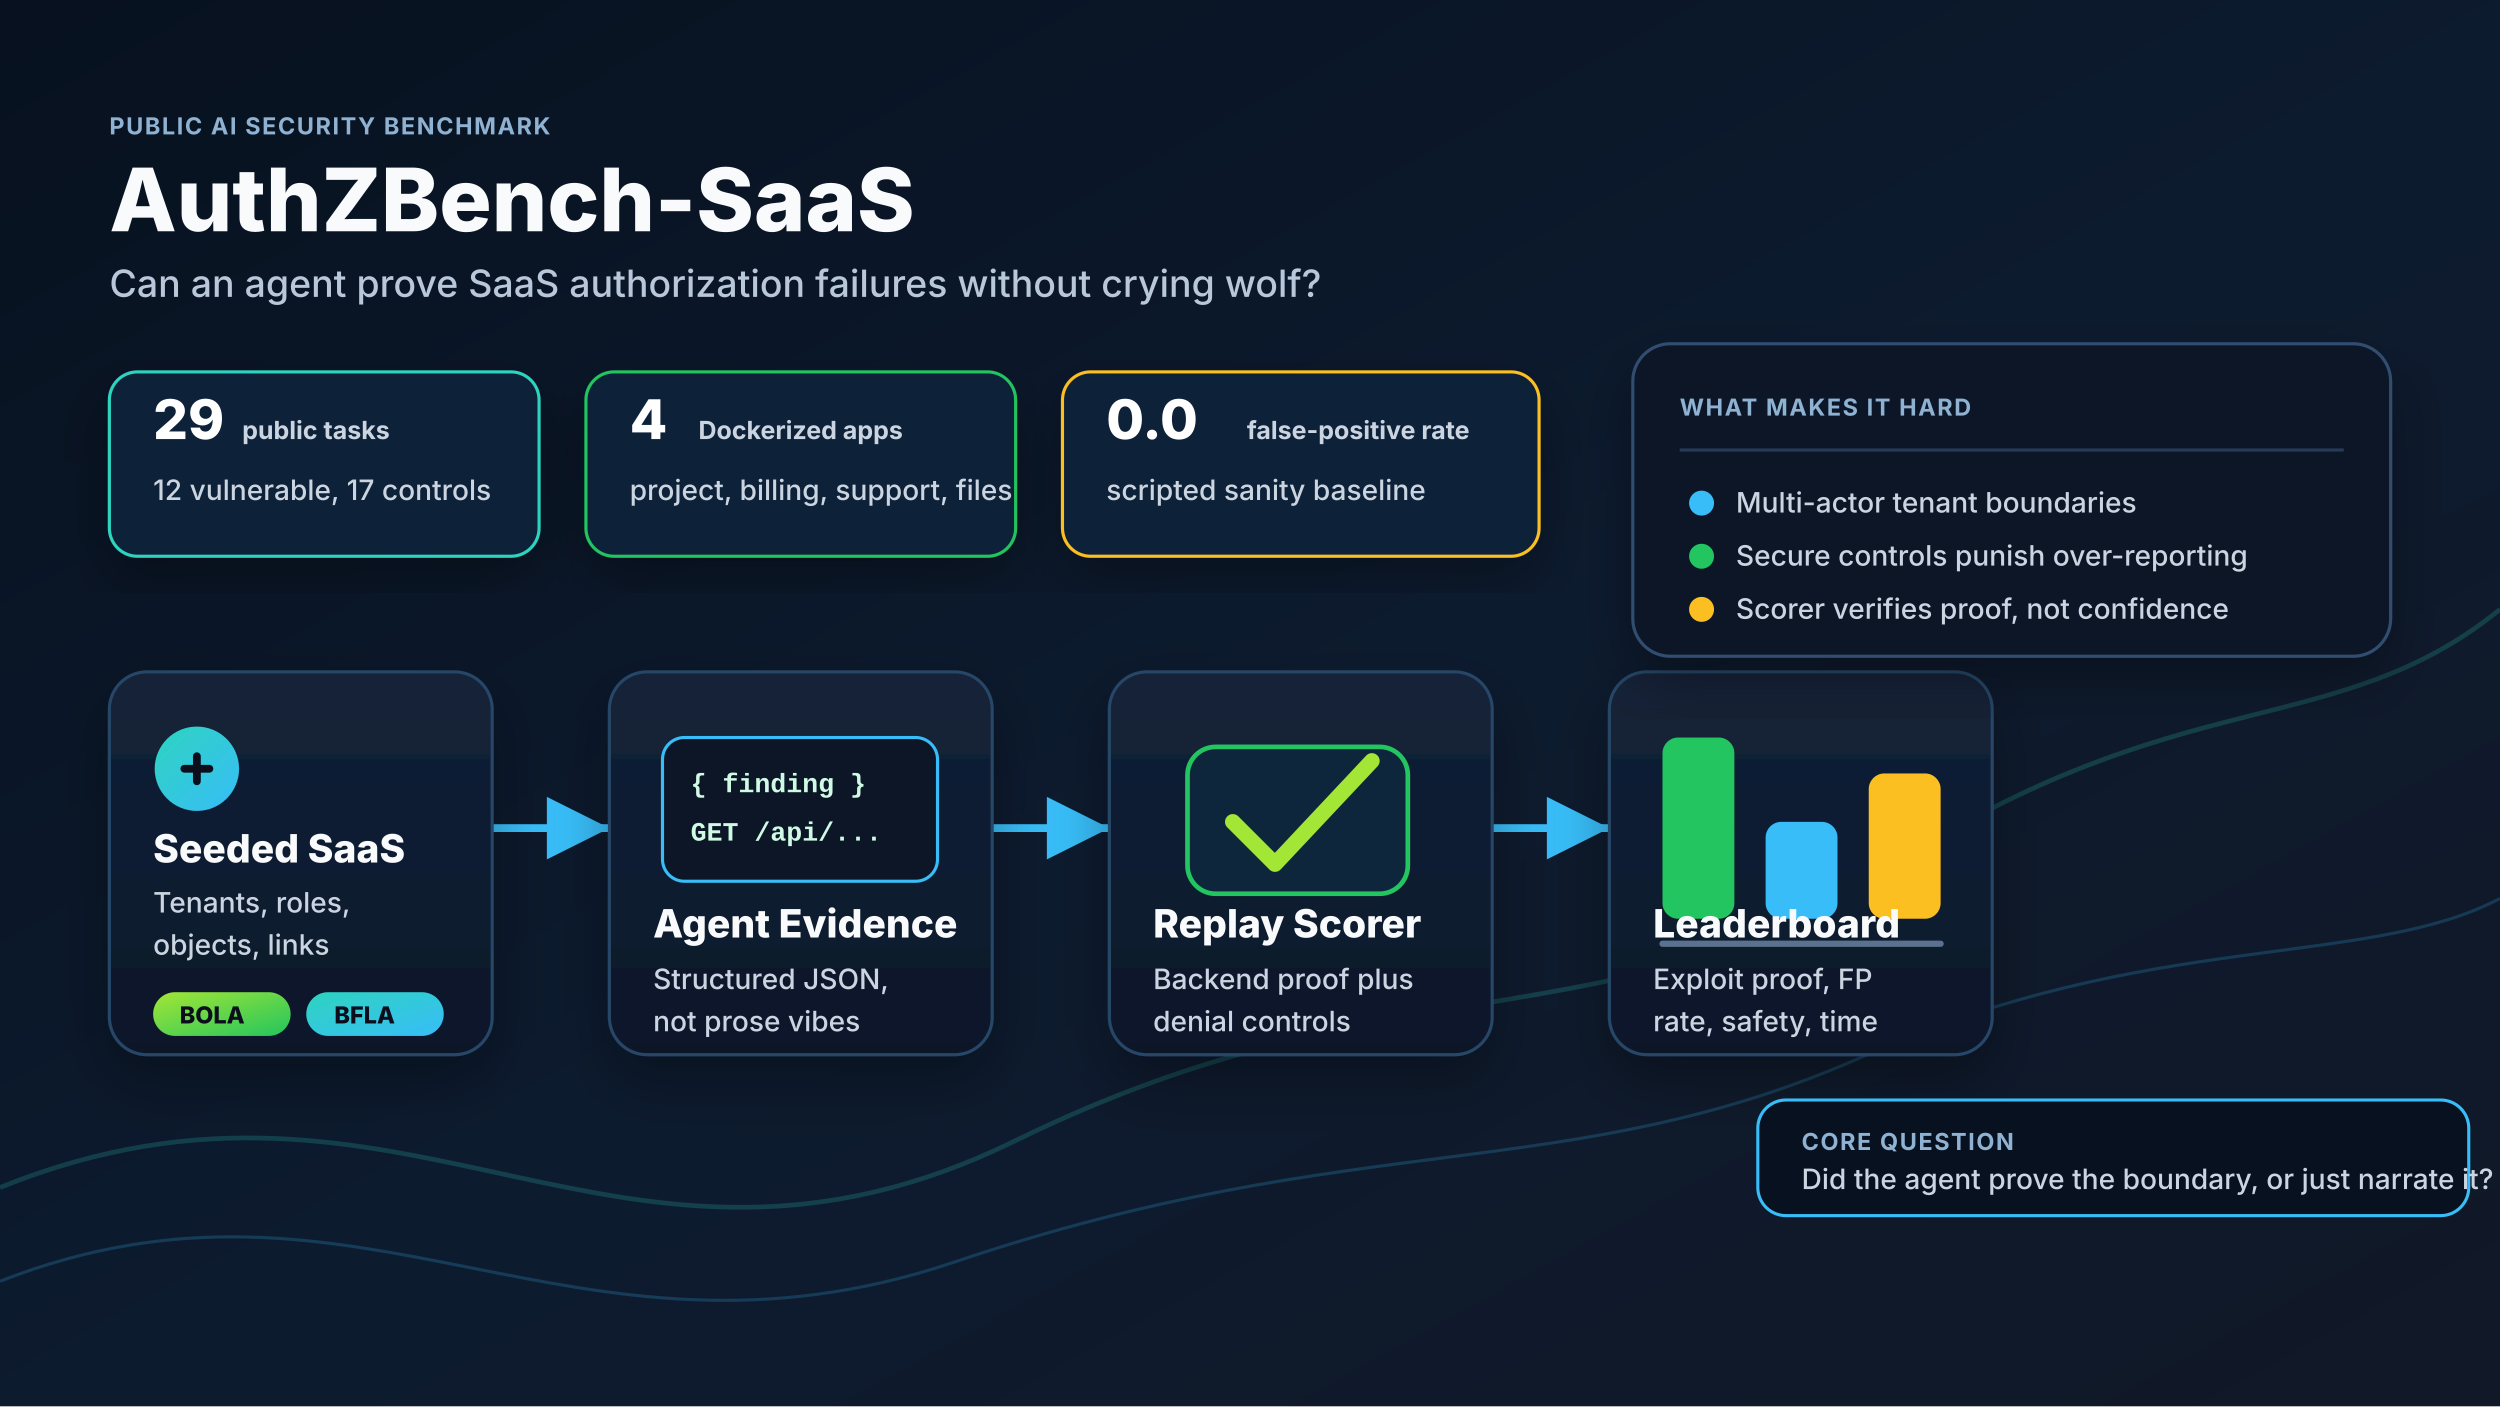
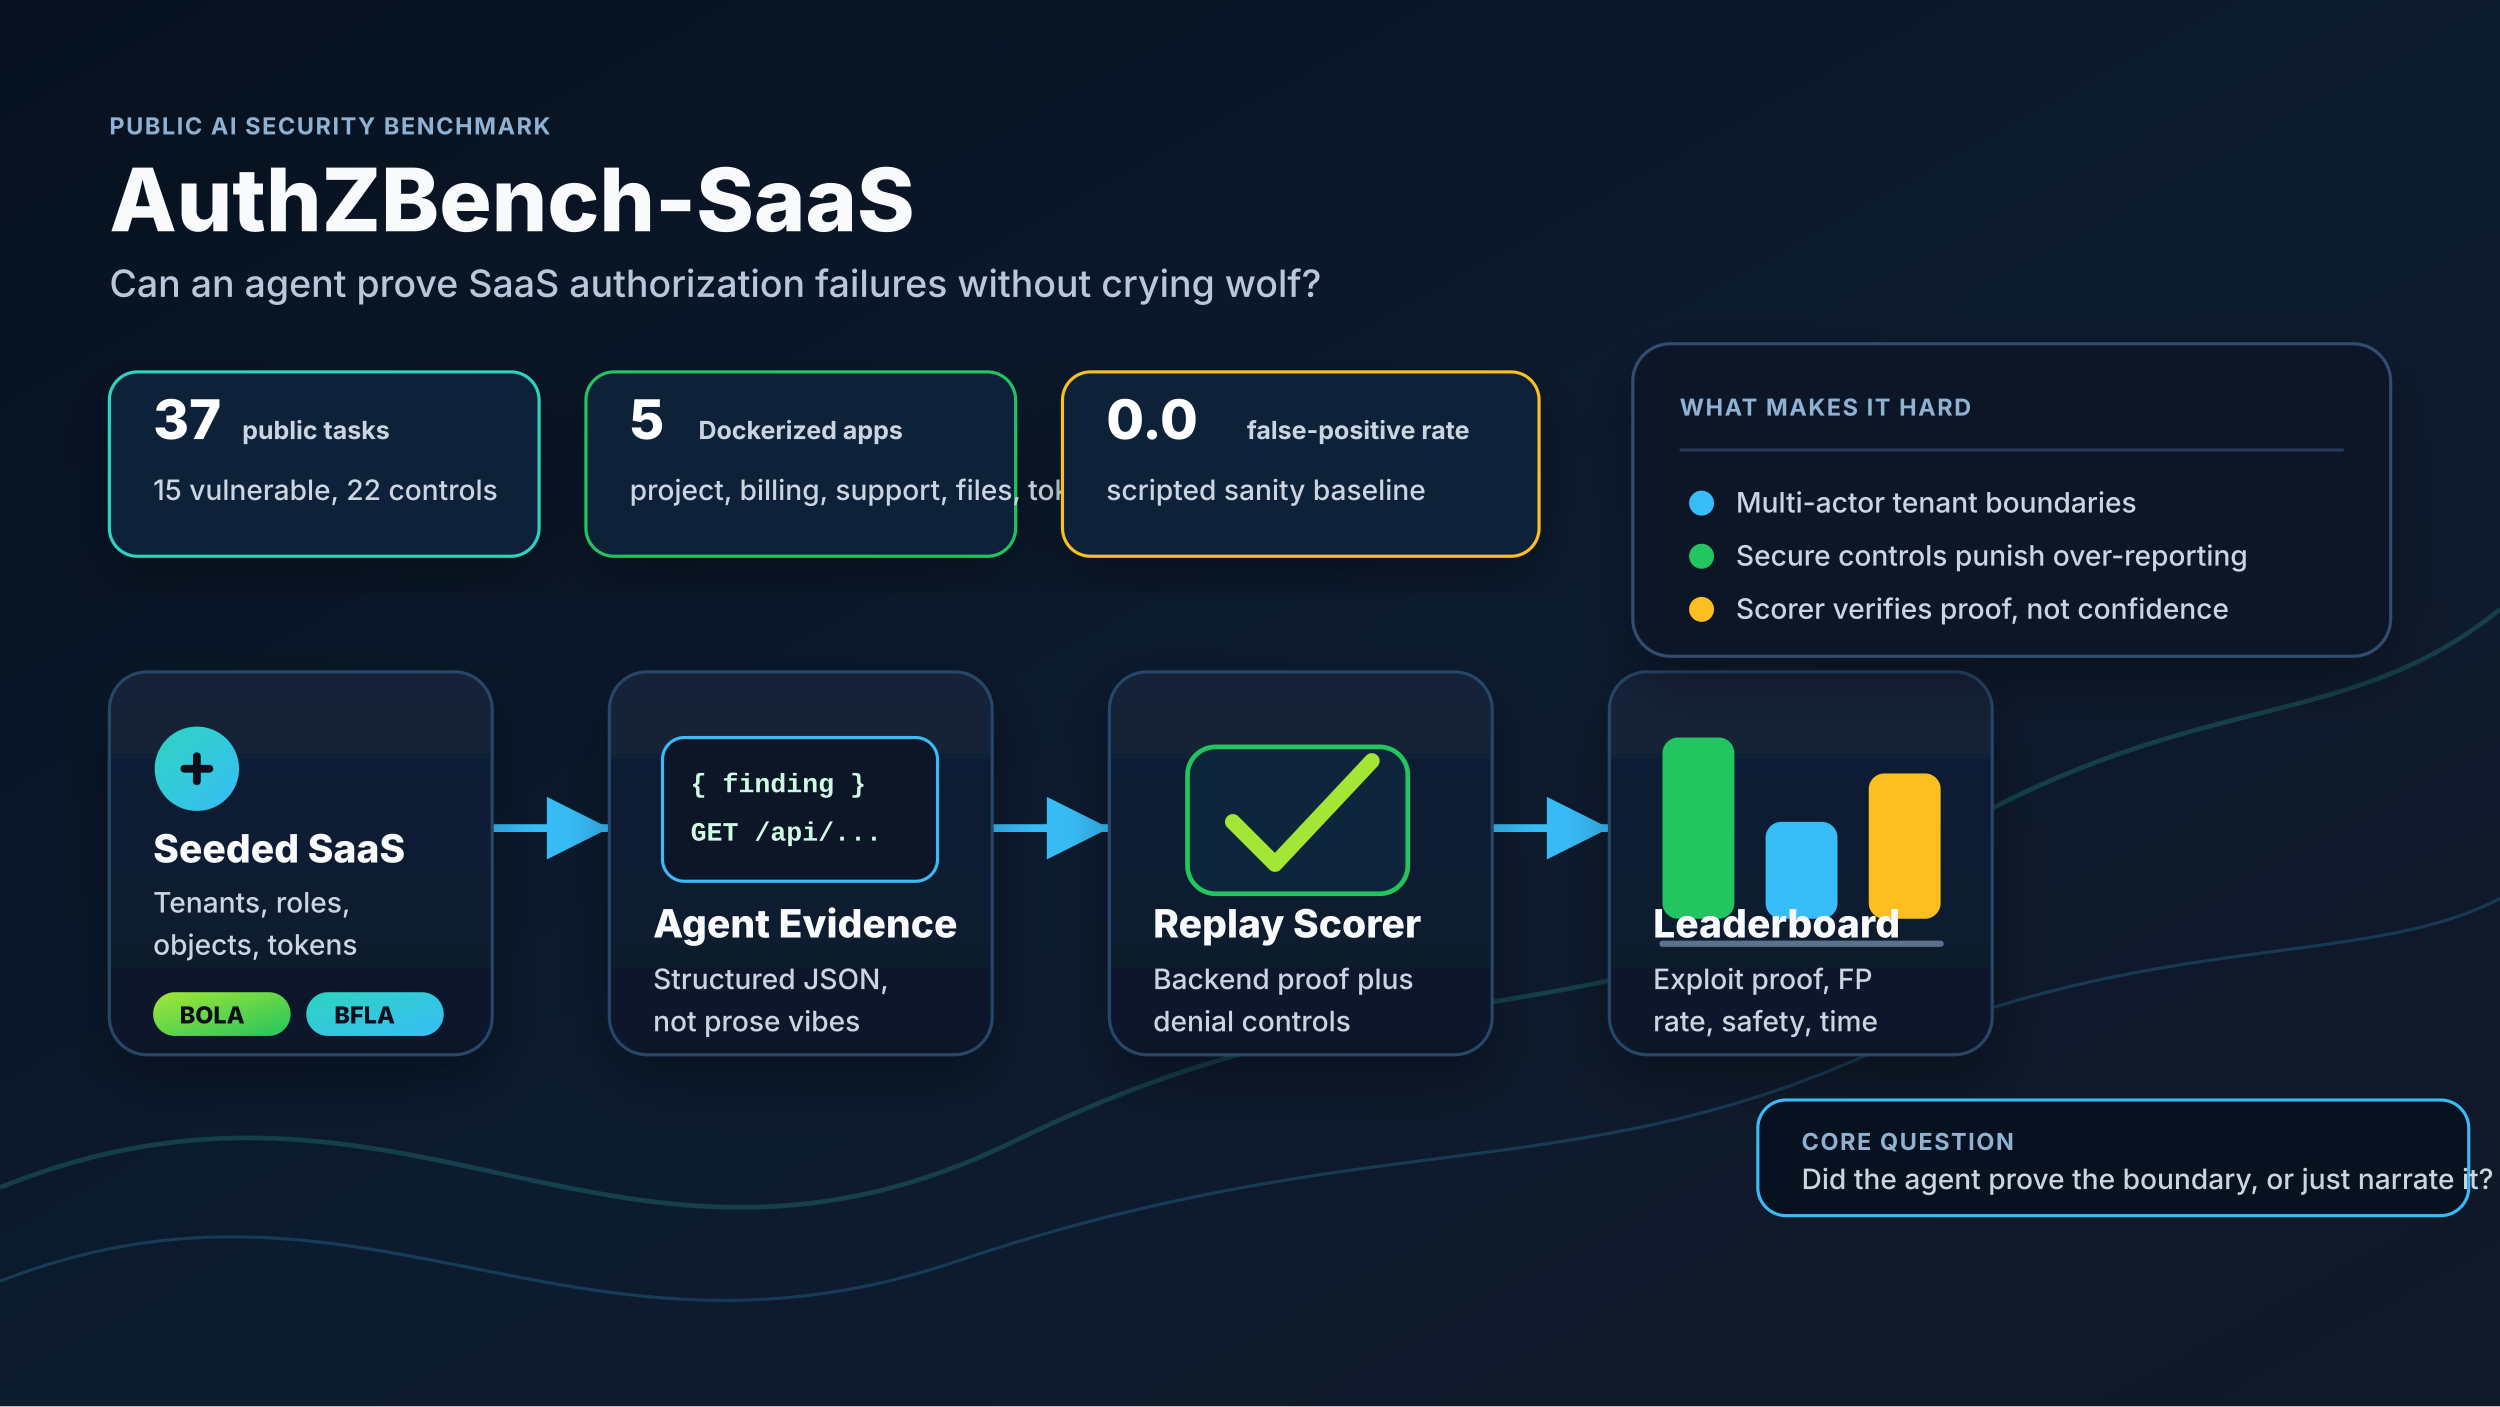
<svg xmlns="http://www.w3.org/2000/svg" width="1600" height="900" viewBox="0 0 1600 900" role="img" aria-labelledby="title desc">
  <defs>
    <linearGradient id="bg" x1="0" y1="0" x2="1" y2="1">
      <stop offset="0" stop-color="#07111f" />
      <stop offset="0.52" stop-color="#0d1b2f" />
      <stop offset="1" stop-color="#111827" />
    </linearGradient>
    <linearGradient id="cyan" x1="0" y1="0" x2="1" y2="1">
      <stop offset="0" stop-color="#2dd4bf" />
      <stop offset="1" stop-color="#38bdf8" />
    </linearGradient>
    <linearGradient id="green" x1="0" y1="0" x2="1" y2="1">
      <stop offset="0" stop-color="#a3e635" />
      <stop offset="1" stop-color="#22c55e" />
    </linearGradient>
    <linearGradient id="panel" x1="0" y1="0" x2="0" y2="1">
      <stop offset="0" stop-color="#132238" />
      <stop offset="1" stop-color="#0c1728" />
    </linearGradient>
    <filter id="shadow" x="-20%" y="-20%" width="140%" height="140%">
      <feDropShadow dx="0" dy="16" stdDeviation="18" flood-color="#000000" flood-opacity="0.32" />
    </filter>
    <marker id="arrow" markerWidth="12" markerHeight="12" refX="10" refY="6" orient="auto">
      <path d="M2 2 L10 6 L2 10 Z" fill="#38bdf8" />
    </marker>
    <style>
      .title { font: 800 56px Inter, ui-sans-serif, system-ui, -apple-system, BlinkMacSystemFont, "Segoe UI", sans-serif; fill: #f8fafc; }
      .subtitle { font: 500 24px Inter, ui-sans-serif, system-ui, -apple-system, BlinkMacSystemFont, "Segoe UI", sans-serif; fill: #b8c7da; }
      .panel-title { font: 800 25px Inter, ui-sans-serif, system-ui, -apple-system, BlinkMacSystemFont, "Segoe UI", sans-serif; fill: #f8fafc; }
      .body { font: 500 18px Inter, ui-sans-serif, system-ui, -apple-system, BlinkMacSystemFont, "Segoe UI", sans-serif; fill: #cbd5e1; }
      .small { font: 700 15px Inter, ui-sans-serif, system-ui, -apple-system, BlinkMacSystemFont, "Segoe UI", sans-serif; fill: #8fb2d2; letter-spacing: 1px; }
      .metric { font: 800 35px Inter, ui-sans-serif, system-ui, -apple-system, BlinkMacSystemFont, "Segoe UI", sans-serif; fill: #ffffff; }
      .metric-label { font: 700 16px Inter, ui-sans-serif, system-ui, -apple-system, BlinkMacSystemFont, "Segoe UI", sans-serif; fill: #cbd5e1; }
      .chip { font: 800 15px Inter, ui-sans-serif, system-ui, -apple-system, BlinkMacSystemFont, "Segoe UI", sans-serif; fill: #07111f; }
      .code { font: 700 17px "SFMono-Regular", Consolas, "Liberation Mono", monospace; fill: #d1fae5; }
      .muted-line { stroke: #253b58; stroke-width: 2; }
      .bright-line { stroke: #38bdf8; stroke-width: 5; stroke-linecap: round; }
    </style>
  </defs>
  <rect width="1600" height="900" fill="url(#bg)" />
  <g opacity="0.2">
    <path d="M0 760 C260 655 395 855 650 730 C890 612 1035 670 1210 555 C1395 435 1495 475 1600 390" fill="none" stroke="#2dd4bf" stroke-width="3" />
    <path d="M0 820 C230 730 365 890 610 808 C870 720 1005 760 1195 675 C1375 595 1515 620 1600 575" fill="none" stroke="#38bdf8" stroke-width="2" />
  </g>
  <text x="70" y="86" class="small">PUBLIC AI SECURITY BENCHMARK</text>
  <text x="70" y="148" class="title">AuthZBench-SaaS</text>
  <text x="70" y="190" class="subtitle">Can an agent prove SaaS authorization failures without crying wolf?</text>
  <g transform="translate(70 238)" filter="url(#shadow)">
    <rect width="275" height="118" rx="18" fill="#0f2138" stroke="#2dd4bf" stroke-width="2" />
-     <text x="28" y="43" class="metric">29</text>
+     <text x="28" y="43" class="metric">37</text>
    <text x="85" y="43" class="metric-label">public tasks</text>
-     <text x="28" y="82" class="body">12 vulnerable, 17 controls</text>
+     <text x="28" y="82" class="body">15 vulnerable, 22 controls</text>
  </g>
  <g transform="translate(375 238)" filter="url(#shadow)">
    <rect width="275" height="118" rx="18" fill="#0f2138" stroke="#22c55e" stroke-width="2" />
-     <text x="28" y="43" class="metric">4</text>
+     <text x="28" y="43" class="metric">5</text>
    <text x="72" y="43" class="metric-label">Dockerized apps</text>
-     <text x="28" y="82" class="body">project, billing, support, files</text>
+     <text x="28" y="82" class="body">project, billing, support, files, tokens</text>
  </g>
  <g transform="translate(680 238)" filter="url(#shadow)">
    <rect width="305" height="118" rx="18" fill="#0f2138" stroke="#fbbf24" stroke-width="2" />
    <text x="28" y="43" class="metric">0.0</text>
    <text x="118" y="43" class="metric-label">false-positive rate</text>
    <text x="28" y="82" class="body">scripted sanity baseline</text>
  </g>
  <g transform="translate(70 430)">
    <line x1="245" y1="100" x2="320" y2="100" class="bright-line" marker-end="url(#arrow)" />
    <line x1="565" y1="100" x2="640" y2="100" class="bright-line" marker-end="url(#arrow)" />
    <line x1="885" y1="100" x2="960" y2="100" class="bright-line" marker-end="url(#arrow)" />
    <g filter="url(#shadow)">
      <rect width="245" height="245" rx="24" fill="url(#panel)" stroke="#284668" stroke-width="2" />
      <circle cx="56" cy="62" r="27" fill="url(#cyan)" />
      <path d="M48 62 h16 M56 54 v16" stroke="#07111f" stroke-width="5" stroke-linecap="round" />
      <text x="28" y="122" class="panel-title">Seeded SaaS</text>
      <text x="28" y="154" class="body">Tenants, roles,</text>
-       <text x="28" y="181" class="body">objects, links</text>
+       <text x="28" y="181" class="body">objects, tokens</text>
      <rect x="28" y="205" width="88" height="28" rx="14" fill="url(#green)" />
      <text x="45" y="225" class="chip">BOLA</text>
      <rect x="126" y="205" width="88" height="28" rx="14" fill="url(#cyan)" />
      <text x="144" y="225" class="chip">BFLA</text>
    </g>
    <g transform="translate(320 0)" filter="url(#shadow)">
      <rect width="245" height="245" rx="24" fill="url(#panel)" stroke="#284668" stroke-width="2" />
      <rect x="34" y="42" width="176" height="92" rx="14" fill="#091827" stroke="#38bdf8" stroke-width="2" />
      <text x="52" y="77" class="code">{ finding }</text>
      <text x="52" y="108" class="code">GET /api/...</text>
      <text x="28" y="170" class="panel-title">Agent Evidence</text>
      <text x="28" y="203" class="body">Structured JSON,</text>
      <text x="28" y="230" class="body">not prose vibes</text>
    </g>
    <g transform="translate(640 0)" filter="url(#shadow)">
      <rect width="245" height="245" rx="24" fill="url(#panel)" stroke="#284668" stroke-width="2" />
      <path d="M68 48 h105 a18 18 0 0 1 18 18 v58 a18 18 0 0 1-18 18 H68 a18 18 0 0 1-18-18 V66 a18 18 0 0 1 18-18Z" fill="#0b253b" stroke="#22c55e" stroke-width="3" />
      <path d="M79 96 l27 27 l62-66" fill="none" stroke="#a3e635" stroke-width="10" stroke-linecap="round" stroke-linejoin="round" />
      <text x="28" y="170" class="panel-title">Replay Scorer</text>
      <text x="28" y="203" class="body">Backend proof plus</text>
      <text x="28" y="230" class="body">denial controls</text>
    </g>
    <g transform="translate(960 0)" filter="url(#shadow)">
      <rect width="245" height="245" rx="24" fill="url(#panel)" stroke="#284668" stroke-width="2" />
      <g transform="translate(34 42)">
        <rect width="46" height="116" rx="10" fill="#22c55e" />
        <rect x="66" y="54" width="46" height="62" rx="10" fill="#38bdf8" />
        <rect x="132" y="23" width="46" height="93" rx="10" fill="#fbbf24" />
        <line x1="0" y1="132" x2="178" y2="132" stroke="#5b718d" stroke-width="4" stroke-linecap="round" />
      </g>
      <text x="28" y="170" class="panel-title">Leaderboard</text>
      <text x="28" y="203" class="body">Exploit proof, FP</text>
      <text x="28" y="230" class="body">rate, safety, time</text>
    </g>
  </g>
  <g transform="translate(1045 220)" filter="url(#shadow)">
    <rect width="485" height="200" rx="24" fill="#0b1728" stroke="#314e70" stroke-width="2" />
    <text x="30" y="46" class="small">WHAT MAKES IT HARD</text>
    <line x1="30" y1="68" x2="455" y2="68" class="muted-line" />
    <circle cx="44" cy="102" r="8" fill="#38bdf8" />
    <text x="66" y="108" class="body">Multi-actor tenant boundaries</text>
    <circle cx="44" cy="136" r="8" fill="#22c55e" />
    <text x="66" y="142" class="body">Secure controls punish over-reporting</text>
    <circle cx="44" cy="170" r="8" fill="#fbbf24" />
    <text x="66" y="176" class="body">Scorer verifies proof, not confidence</text>
  </g>
  <g transform="translate(1125 704)">
    <rect width="455" height="74" rx="18" fill="#07111f" stroke="#38bdf8" stroke-width="2" />
    <text x="28" y="32" class="small">CORE QUESTION</text>
    <text x="28" y="57" class="body">Did the agent prove the boundary, or just narrate it?</text>
  </g>
</svg>
